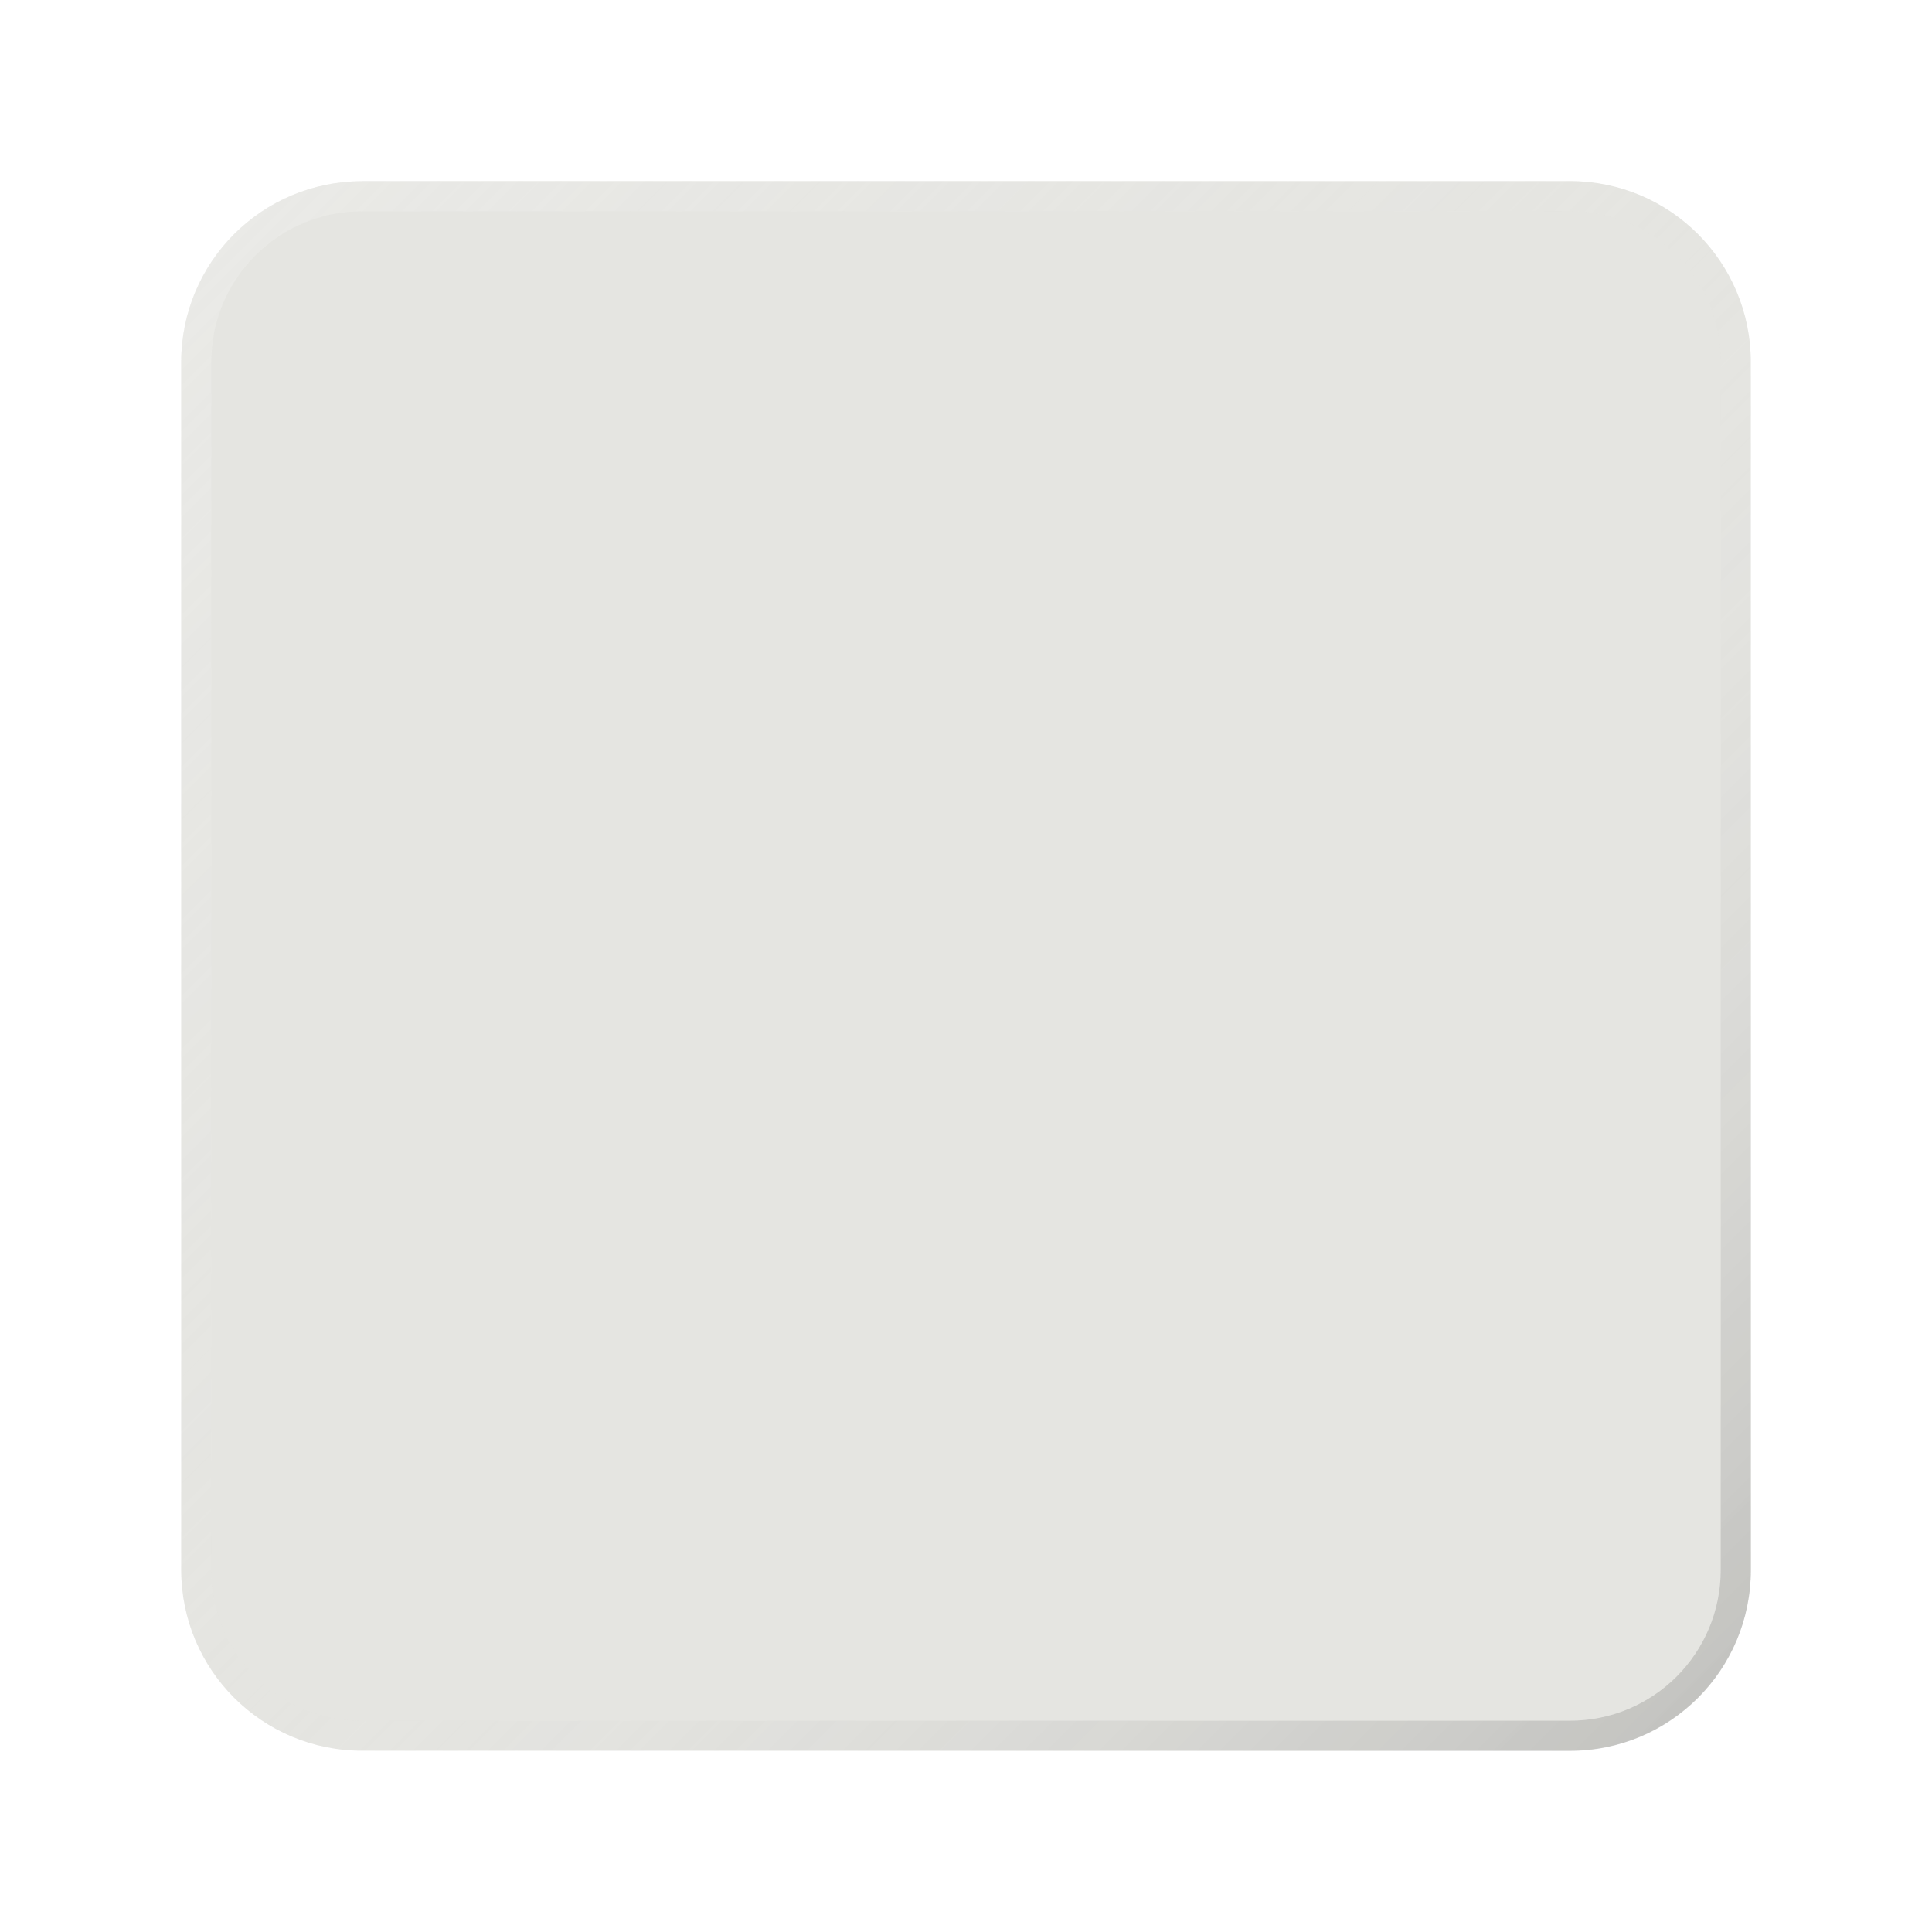
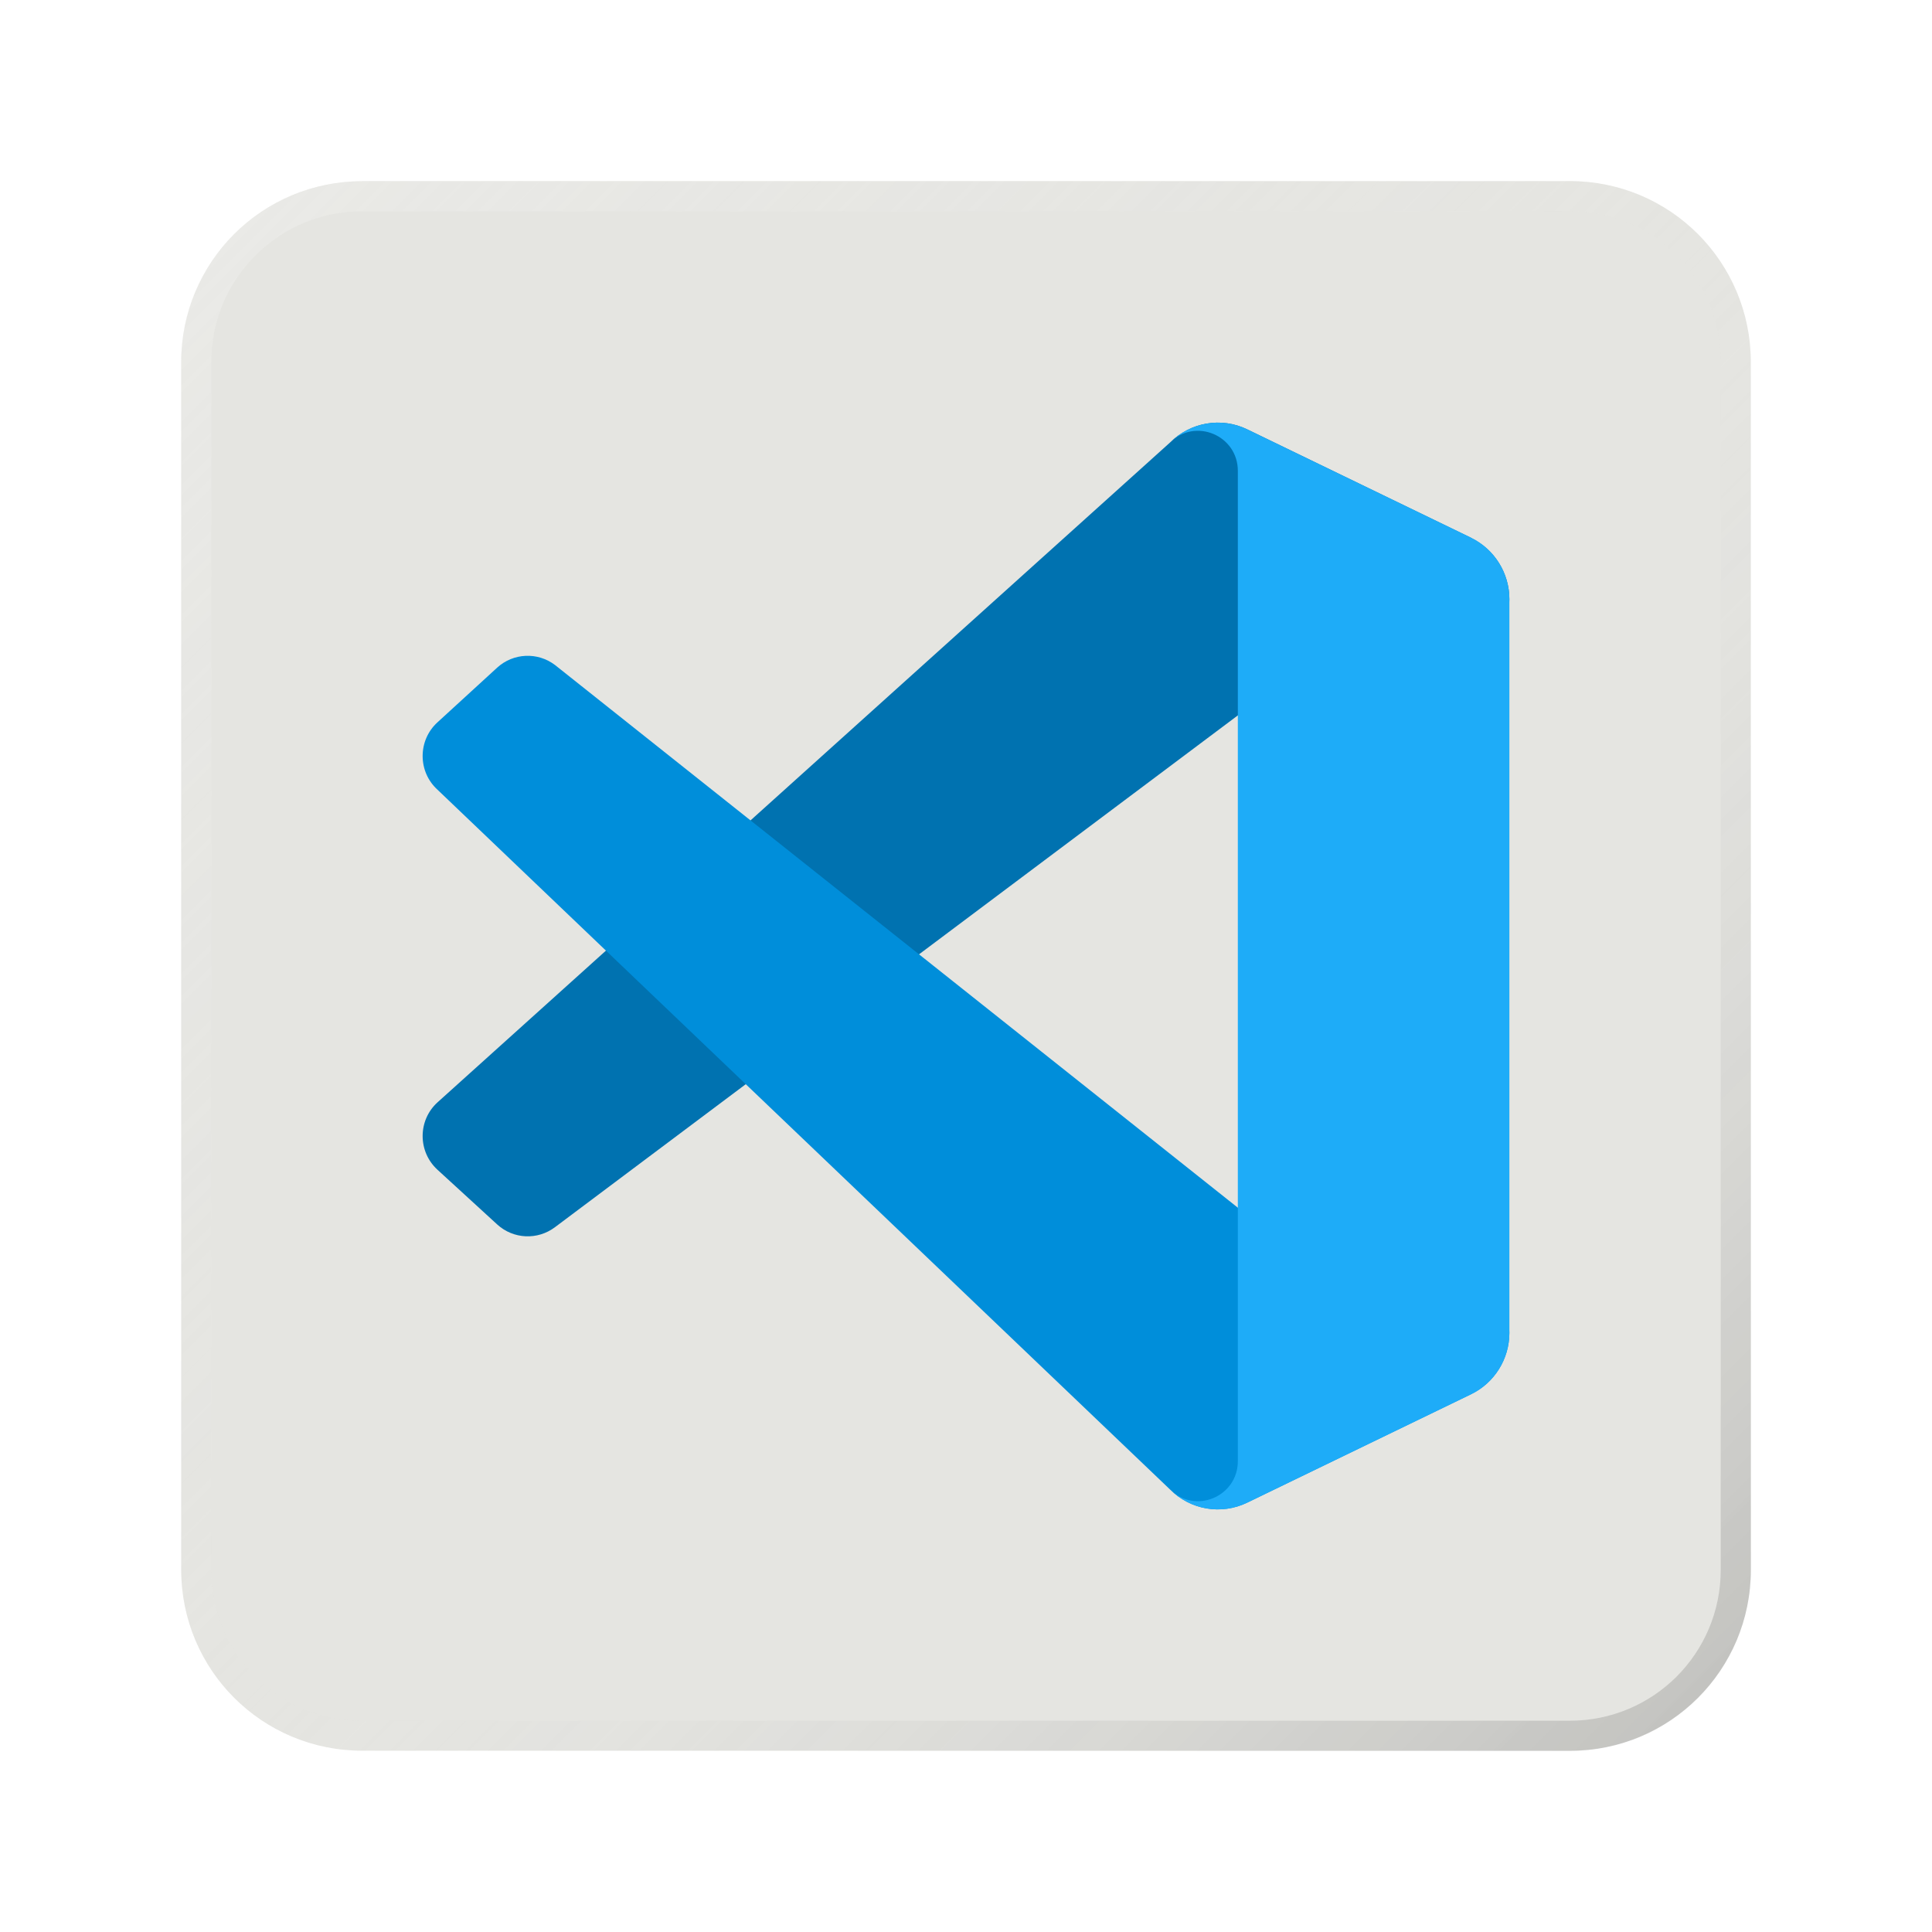
<svg xmlns="http://www.w3.org/2000/svg" xmlns:xlink="http://www.w3.org/1999/xlink" width="64" height="64" viewBox="0 0 16.933 16.933" version="1.1" id="svg5">
  <defs id="defs2">
    <linearGradient id="linearGradient37218">
      <stop style="stop-color:#1a1a1a;stop-opacity:1" offset="0" id="stop37214" />
      <stop style="stop-color:#e6e6e6;stop-opacity:0.003" offset="0.497" id="stop37220" />
      <stop style="stop-color:#ffffff;stop-opacity:1" offset="1" id="stop37216" />
    </linearGradient>
    <linearGradient xlink:href="#linearGradient37218" id="linearGradient881" x1="64.208" y1="64.063" x2="0.305" y2="0.135" gradientUnits="userSpaceOnUse" />
  </defs>
  <path id="rect846-3" style="fill:#e5e5e1;stroke-width:0.338;fill-opacity:1" d="m 3.175,1.587 h 10.583 c 0.879,0 1.587,0.708 1.587,1.587 v 10.583 c 0,0.879 -0.708,1.587 -1.587,1.587 H 3.175 c -0.879,0 -1.587,-0.708 -1.587,-1.587 V 3.175 c 0,-0.879 0.708,-1.587 1.587,-1.587 z" />
  <path id="rect846" style="opacity:0.3;fill:url(#linearGradient881);stroke-width:1.276;fill-opacity:1" d="M 12 6 C 8.676 6 6 8.676 6 12 L 6 52 C 6 55.324 8.676 58 12 58 L 52 58 C 55.324 58 58 55.324 58 52 L 58 12 C 58 8.676 55.324 6 52 6 L 12 6 z M 12 7 L 52 7 C 54.77 7 57 9.23 57 12 L 57 52 C 57 54.77 54.77 57 52 57 L 12 57 C 9.23 57 7 54.77 7 52 L 7 12 C 7 9.23 9.23 7 12 7 z " transform="scale(0.2645833)" />
+   <path id="path6" d="M 12.892,4.713 10.931,3.763 C 10.704,3.653 10.433,3.7 10.254,3.879 L 3.834,9.662 C 3.661,9.82 3.661,10.093 3.834,10.252 l 0.524,0.48 c 0.141,0.129 0.354,0.139 0.507,0.023 L 12.597,4.96 c 0.259,-0.198 0.632,-0.012 0.632,0.316 v -0.023 c 0,-0.23 -0.131,-0.439 -0.337,-0.539 z" style="fill:#0072b0;stroke-width:0.34" />
+   <path id="path12" d="m 12.892,12.22 -1.961,0.95 c -0.227,0.11 -0.498,0.064 -0.677,-0.116 L 3.834,6.921 C 3.661,6.763 3.661,6.489 3.834,6.331 l 0.524,-0.48 C 4.5,5.722 4.713,5.713 4.865,5.829 l 7.732,6.145 c 0.259,0.198 0.632,0.012 0.632,-0.316 v 0.023 c 0,0.23 -0.131,0.439 -0.337,0.539 z" style="fill:#008eda;stroke-width:0.34" />
+   <path id="path16" d="m 10.931,13.17 c -0.227,0.11 -0.498,0.063 -0.677,-0.116 0.22,0.221 0.595,0.064 0.595,-0.248 V 4.127 c 0,-0.312 -0.375,-0.469 -0.595,-0.248 0.178,-0.179 0.45,-0.226 0.677,-0.116 l 1.961,0.949 c 0.206,0.1 0.337,0.309 0.337,0.539 v 6.431 c 0,0.23 -0.131,0.44 -0.337,0.539 z" style="fill:#1eacf8;stroke-width:0.34" />
</svg>
